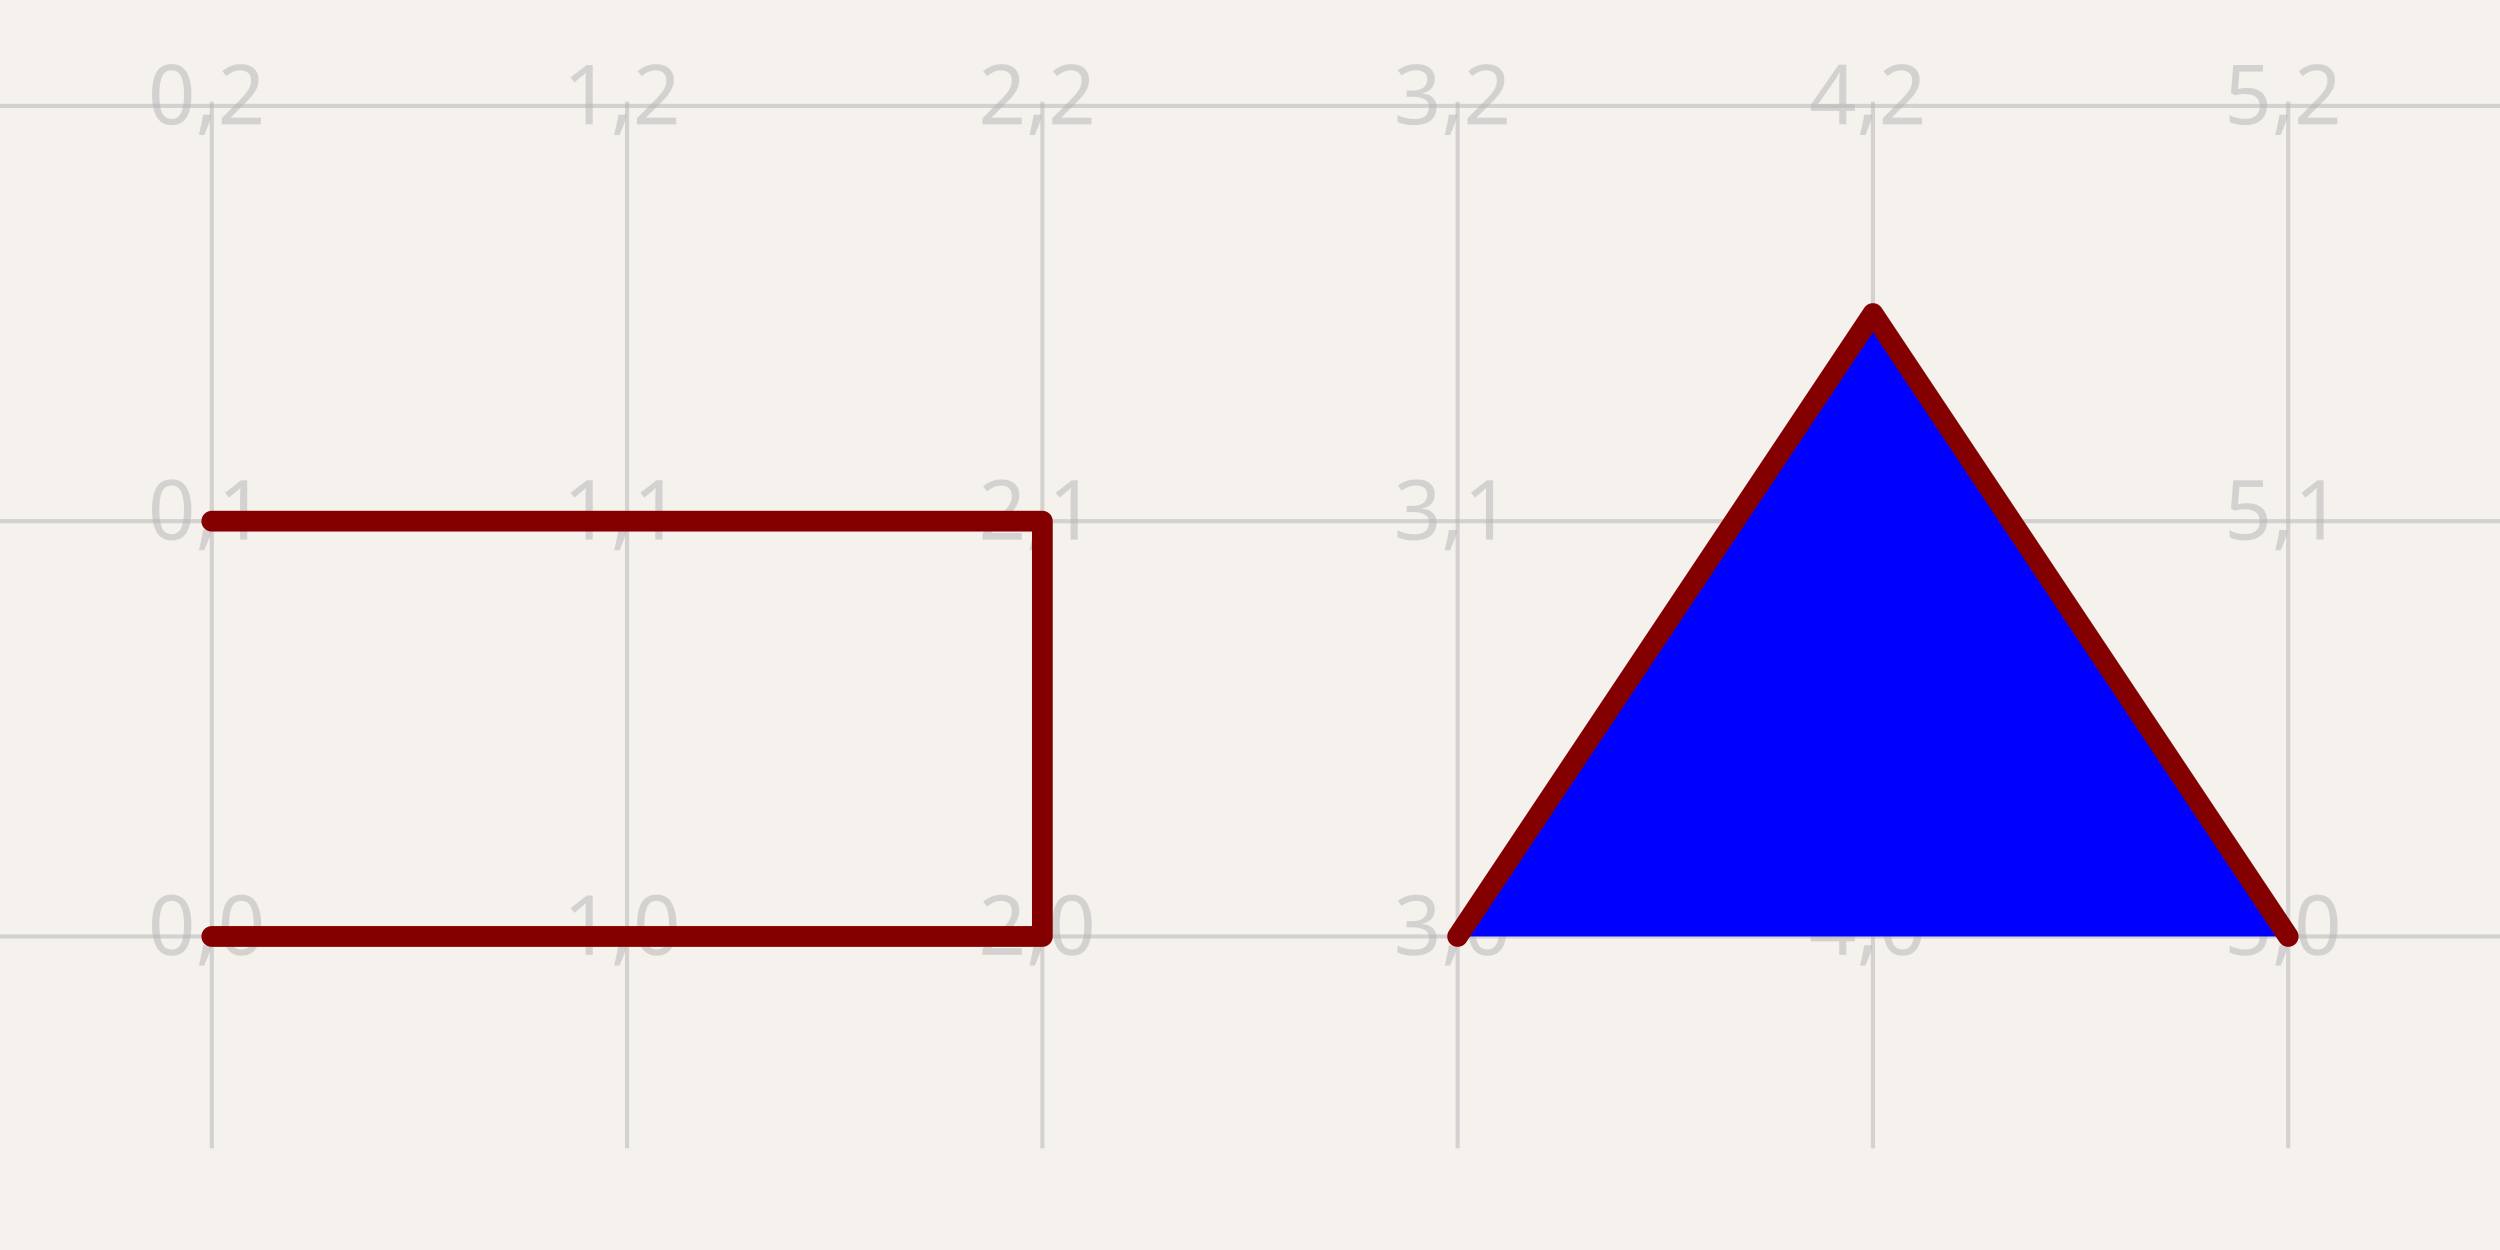
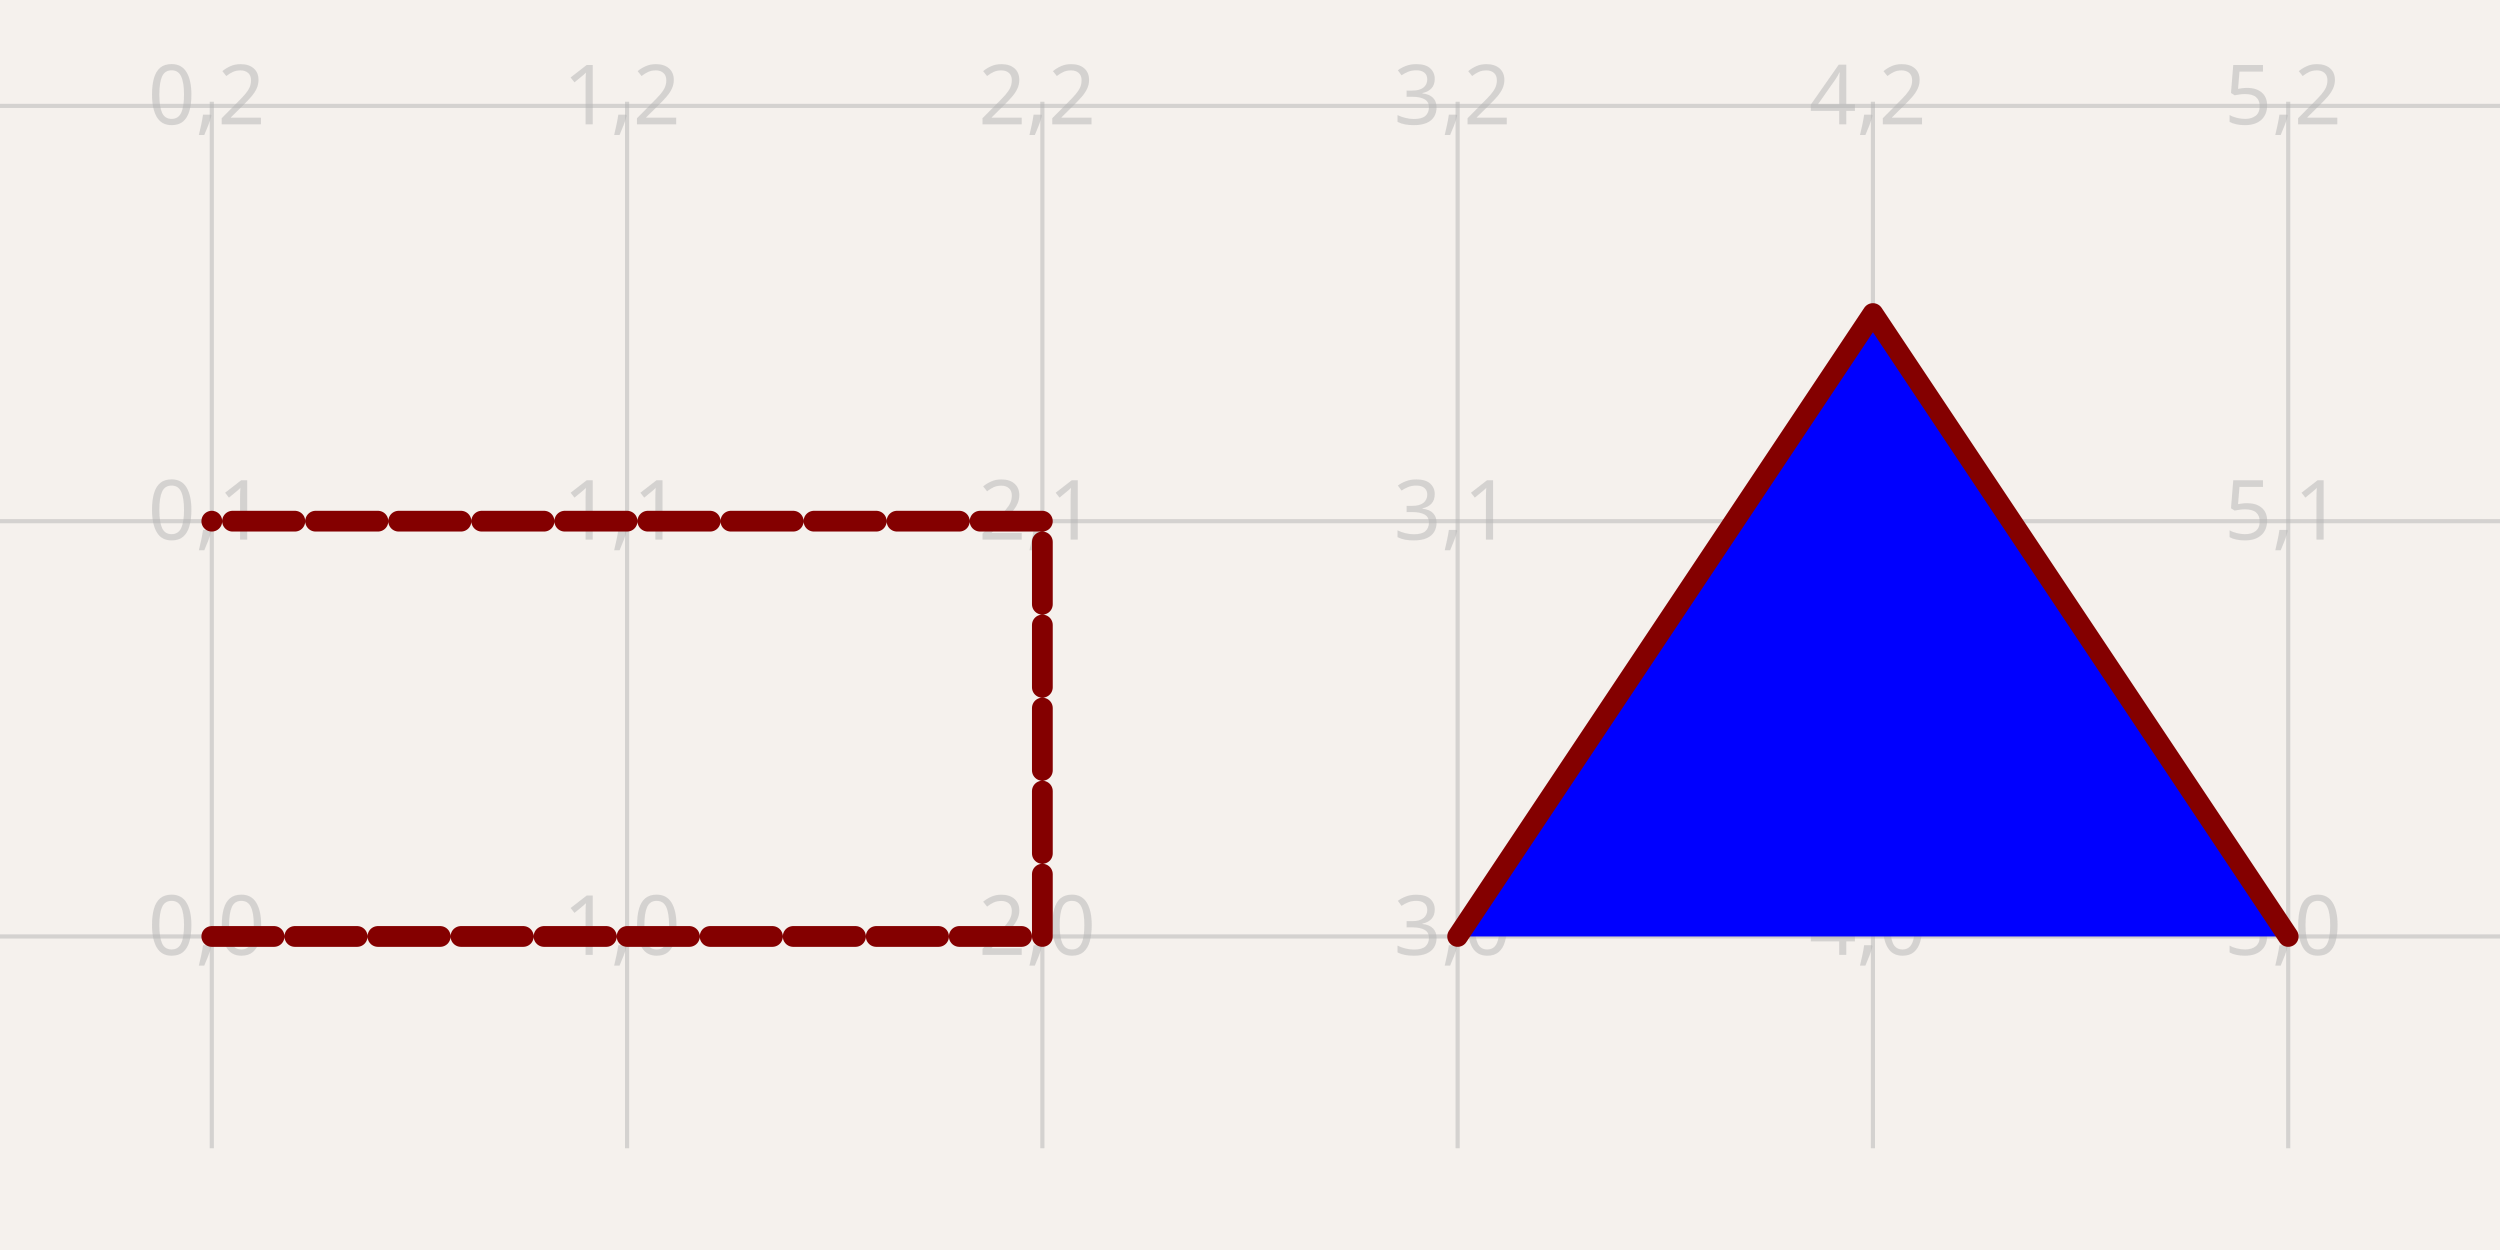
<svg xmlns="http://www.w3.org/2000/svg" width="1200" height="600" style="background-color: rgb(245, 241, 237)" data-real-to-screen-transform="matrix(199.3355481728,0,0,-199.3355481728,101.6611295681,449.5016611296)">
  <style>
              .boundary { fill: rgb(245, 241, 237); }
              .schematic-boundary { fill: none; stroke: #fff; }
              .component { fill: none; stroke: rgb(132, 0, 0); }
              .chip { fill: rgb(255, 255, 194); stroke: rgb(132, 0, 0); }
              .component-pin { fill: none; stroke: rgb(132, 0, 0); }
              /* Basic per-trace hover fallback */
              .trace:hover {
                filter: invert(1);
              }
              .trace:hover .trace-crossing-outline {
                opacity: 0;
              }
              .trace:hover .trace-junction {
                filter: invert(1);
              }
              /* Net-hover highlighting: when a trace or its overlays are hovered,
                 invert color for all traces (base + overlays) sharing the same
                 subcircuit connectivity key. Also hide crossing outline during hover. */
              
              .text { font-family: sans-serif; fill: rgb(0, 150, 0); }
              .pin-number { fill: rgb(169, 0, 0); }
              .port-label { fill: rgb(0, 100, 100); }
              .component-name { fill: rgb(0, 100, 100); }
            </style>
  <rect class="boundary" x="0" y="0" width="1200" height="600" />
  <g class="grid">
    <line x1="-97.674" y1="551.163" x2="-97.674" y2="48.837" stroke="rgb(181, 181, 181)" stroke-width="1.993" stroke-opacity="0.5" />
    <line x1="101.661" y1="551.163" x2="101.661" y2="48.837" stroke="rgb(181, 181, 181)" stroke-width="1.993" stroke-opacity="0.5" />
    <line x1="300.997" y1="551.163" x2="300.997" y2="48.837" stroke="rgb(181, 181, 181)" stroke-width="1.993" stroke-opacity="0.5" />
    <line x1="500.332" y1="551.163" x2="500.332" y2="48.837" stroke="rgb(181, 181, 181)" stroke-width="1.993" stroke-opacity="0.5" />
    <line x1="699.668" y1="551.163" x2="699.668" y2="48.837" stroke="rgb(181, 181, 181)" stroke-width="1.993" stroke-opacity="0.5" />
    <line x1="899.003" y1="551.163" x2="899.003" y2="48.837" stroke="rgb(181, 181, 181)" stroke-width="1.993" stroke-opacity="0.5" />
    <line x1="1098.339" y1="551.163" x2="1098.339" y2="48.837" stroke="rgb(181, 181, 181)" stroke-width="1.993" stroke-opacity="0.5" />
    <line x1="1297.674" y1="551.163" x2="1297.674" y2="48.837" stroke="rgb(181, 181, 181)" stroke-width="1.993" stroke-opacity="0.5" />
    <line x1="-2.800959464366315e-11" y1="648.837" x2="1200" y2="648.837" stroke="rgb(181, 181, 181)" stroke-width="1.993" stroke-opacity="0.5" />
    <line x1="-2.800959464366315e-11" y1="449.502" x2="1200" y2="449.502" stroke="rgb(181, 181, 181)" stroke-width="1.993" stroke-opacity="0.5" />
    <line x1="-2.800959464366315e-11" y1="250.166" x2="1200" y2="250.166" stroke="rgb(181, 181, 181)" stroke-width="1.993" stroke-opacity="0.5" />
    <line x1="-2.800959464366315e-11" y1="50.831" x2="1200" y2="50.831" stroke="rgb(181, 181, 181)" stroke-width="1.993" stroke-opacity="0.5" />
    <line x1="-2.800959464366315e-11" y1="-148.505" x2="1200" y2="-148.505" stroke="rgb(181, 181, 181)" stroke-width="1.993" stroke-opacity="0.5" />
    <text x="-100.174" y="643.837" fill="rgb(181, 181, 181)" font-size="39.867" fill-opacity="0.5" text-anchor="middle" dominant-baseline="middle" font-family="sans-serif">-1,-1</text>
    <text x="-100.174" y="444.502" fill="rgb(181, 181, 181)" font-size="39.867" fill-opacity="0.5" text-anchor="middle" dominant-baseline="middle" font-family="sans-serif">-1,0</text>
    <text x="-100.174" y="245.166" fill="rgb(181, 181, 181)" font-size="39.867" fill-opacity="0.5" text-anchor="middle" dominant-baseline="middle" font-family="sans-serif">-1,1</text>
    <text x="-100.174" y="45.831" fill="rgb(181, 181, 181)" font-size="39.867" fill-opacity="0.5" text-anchor="middle" dominant-baseline="middle" font-family="sans-serif">-1,2</text>
    <text x="-100.174" y="-153.505" fill="rgb(181, 181, 181)" font-size="39.867" fill-opacity="0.5" text-anchor="middle" dominant-baseline="middle" font-family="sans-serif">-1,3</text>
    <text x="99.161" y="643.837" fill="rgb(181, 181, 181)" font-size="39.867" fill-opacity="0.5" text-anchor="middle" dominant-baseline="middle" font-family="sans-serif">0,-1</text>
    <text x="99.161" y="444.502" fill="rgb(181, 181, 181)" font-size="39.867" fill-opacity="0.5" text-anchor="middle" dominant-baseline="middle" font-family="sans-serif">0,0</text>
    <text x="99.161" y="245.166" fill="rgb(181, 181, 181)" font-size="39.867" fill-opacity="0.5" text-anchor="middle" dominant-baseline="middle" font-family="sans-serif">0,1</text>
    <text x="99.161" y="45.831" fill="rgb(181, 181, 181)" font-size="39.867" fill-opacity="0.5" text-anchor="middle" dominant-baseline="middle" font-family="sans-serif">0,2</text>
    <text x="99.161" y="-153.505" fill="rgb(181, 181, 181)" font-size="39.867" fill-opacity="0.5" text-anchor="middle" dominant-baseline="middle" font-family="sans-serif">0,3</text>
    <text x="298.497" y="643.837" fill="rgb(181, 181, 181)" font-size="39.867" fill-opacity="0.5" text-anchor="middle" dominant-baseline="middle" font-family="sans-serif">1,-1</text>
    <text x="298.497" y="444.502" fill="rgb(181, 181, 181)" font-size="39.867" fill-opacity="0.5" text-anchor="middle" dominant-baseline="middle" font-family="sans-serif">1,0</text>
    <text x="298.497" y="245.166" fill="rgb(181, 181, 181)" font-size="39.867" fill-opacity="0.5" text-anchor="middle" dominant-baseline="middle" font-family="sans-serif">1,1</text>
    <text x="298.497" y="45.831" fill="rgb(181, 181, 181)" font-size="39.867" fill-opacity="0.5" text-anchor="middle" dominant-baseline="middle" font-family="sans-serif">1,2</text>
    <text x="298.497" y="-153.505" fill="rgb(181, 181, 181)" font-size="39.867" fill-opacity="0.5" text-anchor="middle" dominant-baseline="middle" font-family="sans-serif">1,3</text>
    <text x="497.832" y="643.837" fill="rgb(181, 181, 181)" font-size="39.867" fill-opacity="0.5" text-anchor="middle" dominant-baseline="middle" font-family="sans-serif">2,-1</text>
    <text x="497.832" y="444.502" fill="rgb(181, 181, 181)" font-size="39.867" fill-opacity="0.5" text-anchor="middle" dominant-baseline="middle" font-family="sans-serif">2,0</text>
    <text x="497.832" y="245.166" fill="rgb(181, 181, 181)" font-size="39.867" fill-opacity="0.5" text-anchor="middle" dominant-baseline="middle" font-family="sans-serif">2,1</text>
    <text x="497.832" y="45.831" fill="rgb(181, 181, 181)" font-size="39.867" fill-opacity="0.5" text-anchor="middle" dominant-baseline="middle" font-family="sans-serif">2,2</text>
    <text x="497.832" y="-153.505" fill="rgb(181, 181, 181)" font-size="39.867" fill-opacity="0.5" text-anchor="middle" dominant-baseline="middle" font-family="sans-serif">2,3</text>
    <text x="697.168" y="643.837" fill="rgb(181, 181, 181)" font-size="39.867" fill-opacity="0.5" text-anchor="middle" dominant-baseline="middle" font-family="sans-serif">3,-1</text>
    <text x="697.168" y="444.502" fill="rgb(181, 181, 181)" font-size="39.867" fill-opacity="0.5" text-anchor="middle" dominant-baseline="middle" font-family="sans-serif">3,0</text>
    <text x="697.168" y="245.166" fill="rgb(181, 181, 181)" font-size="39.867" fill-opacity="0.5" text-anchor="middle" dominant-baseline="middle" font-family="sans-serif">3,1</text>
    <text x="697.168" y="45.831" fill="rgb(181, 181, 181)" font-size="39.867" fill-opacity="0.5" text-anchor="middle" dominant-baseline="middle" font-family="sans-serif">3,2</text>
    <text x="697.168" y="-153.505" fill="rgb(181, 181, 181)" font-size="39.867" fill-opacity="0.5" text-anchor="middle" dominant-baseline="middle" font-family="sans-serif">3,3</text>
    <text x="896.503" y="643.837" fill="rgb(181, 181, 181)" font-size="39.867" fill-opacity="0.5" text-anchor="middle" dominant-baseline="middle" font-family="sans-serif">4,-1</text>
    <text x="896.503" y="444.502" fill="rgb(181, 181, 181)" font-size="39.867" fill-opacity="0.5" text-anchor="middle" dominant-baseline="middle" font-family="sans-serif">4,0</text>
    <text x="896.503" y="245.166" fill="rgb(181, 181, 181)" font-size="39.867" fill-opacity="0.5" text-anchor="middle" dominant-baseline="middle" font-family="sans-serif">4,1</text>
    <text x="896.503" y="45.831" fill="rgb(181, 181, 181)" font-size="39.867" fill-opacity="0.5" text-anchor="middle" dominant-baseline="middle" font-family="sans-serif">4,2</text>
    <text x="896.503" y="-153.505" fill="rgb(181, 181, 181)" font-size="39.867" fill-opacity="0.5" text-anchor="middle" dominant-baseline="middle" font-family="sans-serif">4,3</text>
    <text x="1095.839" y="643.837" fill="rgb(181, 181, 181)" font-size="39.867" fill-opacity="0.5" text-anchor="middle" dominant-baseline="middle" font-family="sans-serif">5,-1</text>
    <text x="1095.839" y="444.502" fill="rgb(181, 181, 181)" font-size="39.867" fill-opacity="0.5" text-anchor="middle" dominant-baseline="middle" font-family="sans-serif">5,0</text>
    <text x="1095.839" y="245.166" fill="rgb(181, 181, 181)" font-size="39.867" fill-opacity="0.5" text-anchor="middle" dominant-baseline="middle" font-family="sans-serif">5,1</text>
    <text x="1095.839" y="45.831" fill="rgb(181, 181, 181)" font-size="39.867" fill-opacity="0.5" text-anchor="middle" dominant-baseline="middle" font-family="sans-serif">5,2</text>
    <text x="1095.839" y="-153.505" fill="rgb(181, 181, 181)" font-size="39.867" fill-opacity="0.5" text-anchor="middle" dominant-baseline="middle" font-family="sans-serif">5,3</text>
    <text x="1295.174" y="643.837" fill="rgb(181, 181, 181)" font-size="39.867" fill-opacity="0.5" text-anchor="middle" dominant-baseline="middle" font-family="sans-serif">6,-1</text>
    <text x="1295.174" y="444.502" fill="rgb(181, 181, 181)" font-size="39.867" fill-opacity="0.5" text-anchor="middle" dominant-baseline="middle" font-family="sans-serif">6,0</text>
    <text x="1295.174" y="245.166" fill="rgb(181, 181, 181)" font-size="39.867" fill-opacity="0.5" text-anchor="middle" dominant-baseline="middle" font-family="sans-serif">6,1</text>
    <text x="1295.174" y="45.831" fill="rgb(181, 181, 181)" font-size="39.867" fill-opacity="0.5" text-anchor="middle" dominant-baseline="middle" font-family="sans-serif">6,2</text>
    <text x="1295.174" y="-153.505" fill="rgb(181, 181, 181)" font-size="39.867" fill-opacity="0.5" text-anchor="middle" dominant-baseline="middle" font-family="sans-serif">6,3</text>
  </g>
-   <path d="M 101.661 449.502 L 500.332 449.502 L 500.332 250.166 L 101.661 250.166" stroke="rgb(132, 0, 0)" stroke-width="9.967" fill="none" stroke-linecap="round" stroke-linejoin="round" data-schematic-component-id="simple_chip_1" />
-   <path d="M 699.668 449.502 L 899.003 150.498 L 1098.339 449.502" stroke="rgb(132, 0, 0)" stroke-width="9.967" fill="blue" stroke-linecap="round" stroke-linejoin="round" data-schematic-component-id="simple_chip_1" />
+   <path d="M 101.661 449.502 L 500.332 449.502 L 500.332 250.166 L 101.661 250.166" stroke="rgb(132, 0, 0)" stroke-width="9.967" fill="none" stroke-linecap="round" stroke-linejoin="round" stroke-dasharray="29.9 9.967" />
+   <path d="M 699.668 449.502 L 899.003 150.498 L 1098.339 449.502" stroke="rgb(132, 0, 0)" stroke-width="9.967" fill="blue" stroke-linecap="round" stroke-linejoin="round" />
</svg>
